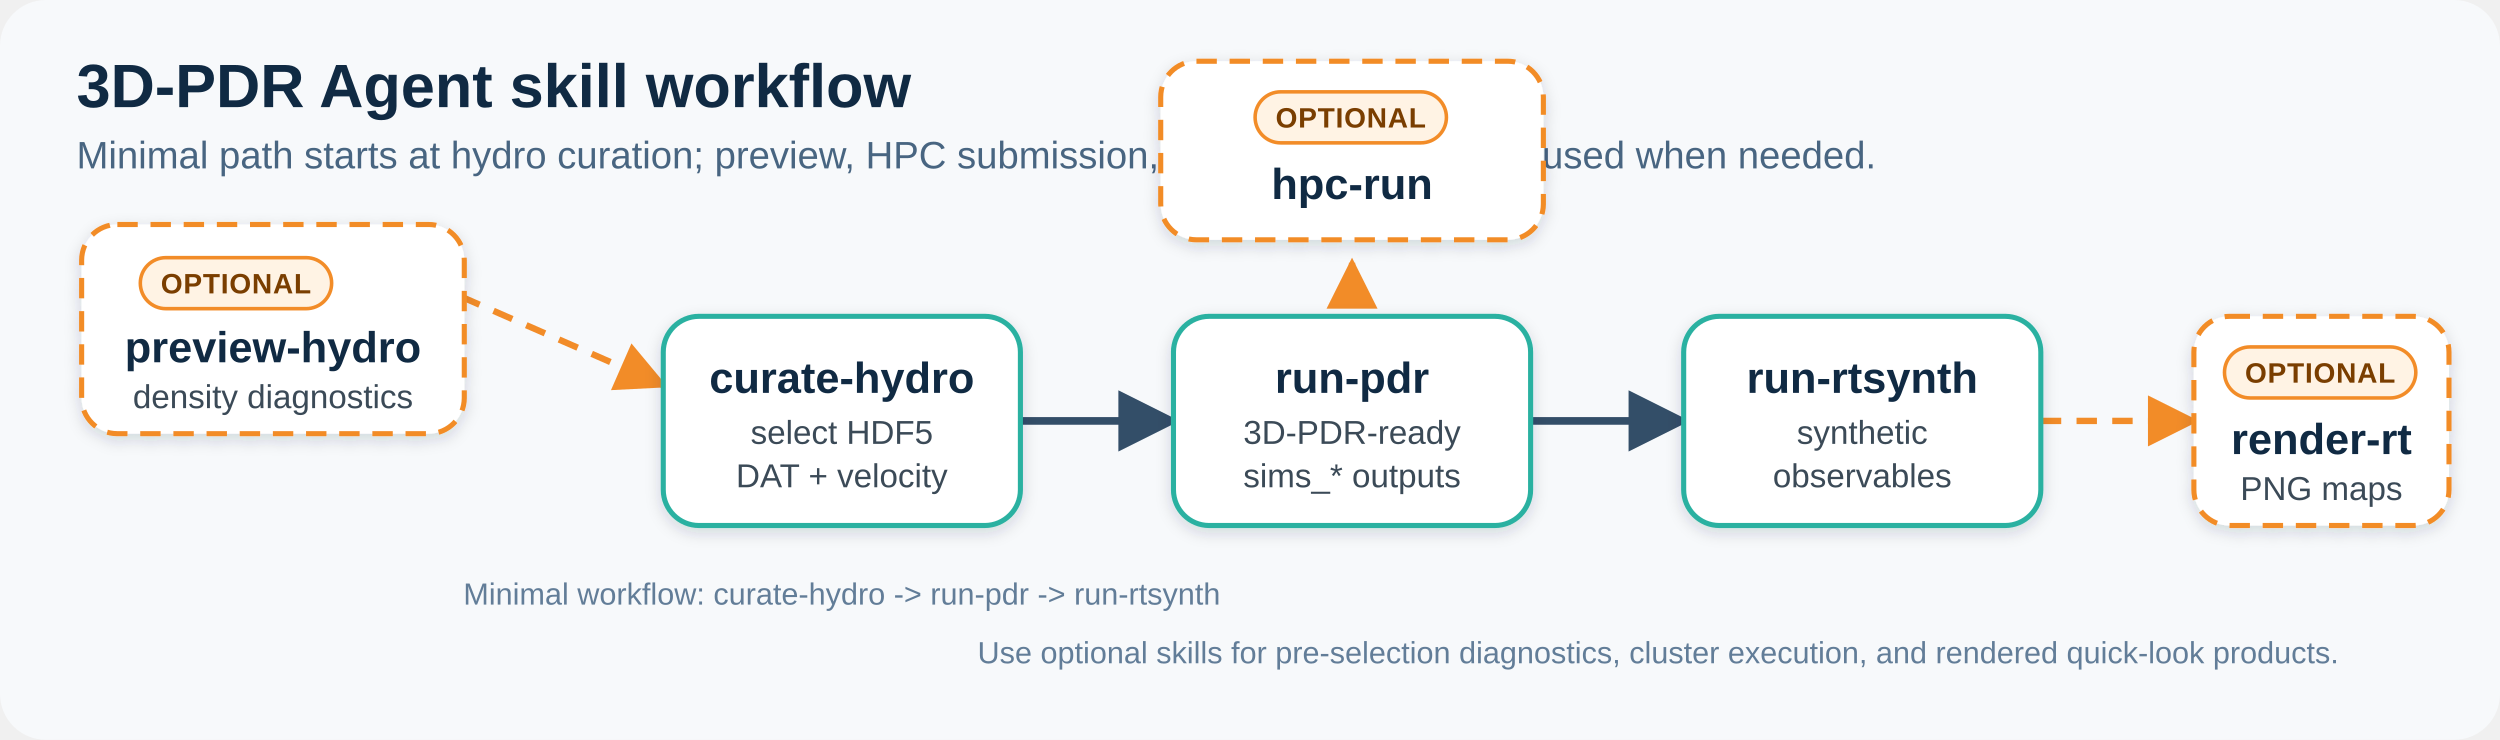
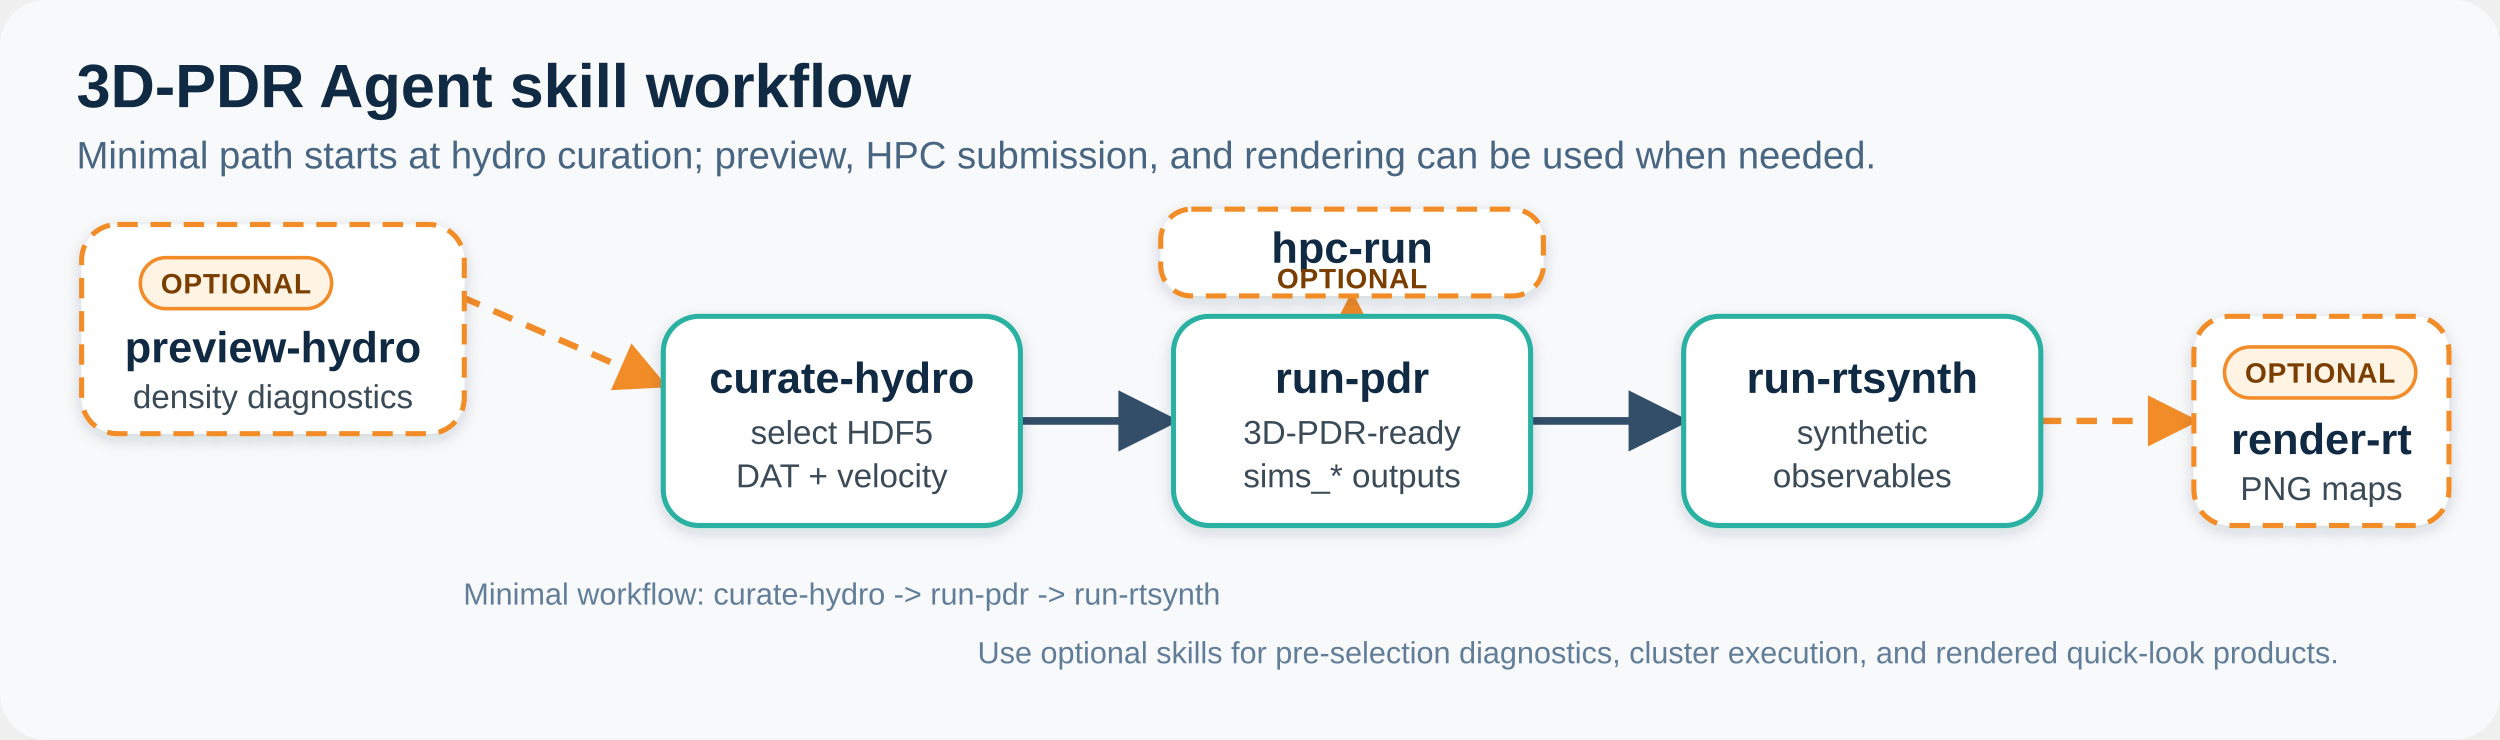
<svg xmlns="http://www.w3.org/2000/svg" width="980" height="290" viewBox="0 0 980 290" role="img" aria-labelledby="title desc">
  <defs>
    <marker id="arrow" viewBox="0 0 10 10" refX="9" refY="5" markerWidth="8" markerHeight="8" orient="auto-start-reverse">
      <path d="M 0 0 L 10 5 L 0 10 z" fill="#334E68" />
    </marker>
    <marker id="arrowOptional" viewBox="0 0 10 10" refX="9" refY="5" markerWidth="8" markerHeight="8" orient="auto-start-reverse">
      <path d="M 0 0 L 10 5 L 0 10 z" fill="#F28C28" />
    </marker>
    <filter id="shadow" x="-8%" y="-18%" width="116%" height="136%">
      <feDropShadow dx="0" dy="2" stdDeviation="3" flood-color="#102A43" flood-opacity="0.16" />
    </filter>
    <style>
      .bg { fill: #f7f9fb; }
      .title { font: 700 24px Arial, Helvetica, sans-serif; fill: #102A43; }
      .subtitle { font: 15px Arial, Helvetica, sans-serif; fill: #486581; }
      .node { fill: #ffffff; stroke: #cbd5df; stroke-width: 2; filter: url(#shadow); }
      .node-main { stroke: #2CB1A1; }
      .node-optional { stroke: #F28C28; stroke-dasharray: 8 5; }
      .node-title { font: 700 17px Arial, Helvetica, sans-serif; fill: #102A43; }
      .node-body { font: 13px Arial, Helvetica, sans-serif; fill: #3B4A57; }
      .chip { fill: #FFF3E4; stroke: #F28C28; stroke-width: 1.4; }
      .chip-text { font: 700 11px Arial, Helvetica, sans-serif; fill: #7A3E00; letter-spacing: 0.3px; }
      .main-line { stroke: #334E68; stroke-width: 3; fill: none; marker-end: url(#arrow); }
      .optional-line { stroke: #F28C28; stroke-width: 2.5; stroke-dasharray: 8 6; fill: none; marker-end: url(#arrowOptional); }
      .caption { font: 12px Arial, Helvetica, sans-serif; fill: #627D98; }
    </style>
  </defs>
  <rect class="bg" x="0" y="0" width="980" height="290" rx="18" />
  <text class="title" x="30" y="42">3D-PDR Agent skill workflow</text>
  <text class="subtitle" x="30" y="66">Minimal path starts at hydro curation; preview, HPC submission, and rendering can be used when needed.</text>
  <line class="optional-line" x1="155" y1="105" x2="260" y2="151" />
  <line class="main-line" x1="400" y1="165" x2="460" y2="165" />
  <line class="main-line" x1="600" y1="165" x2="660" y2="165" />
-   <line class="optional-line" x1="530" y1="133" x2="530" y2="103" />
+   <line class="optional-line" x1="530" y1="124" x2="530" y2="116" />
  <line class="optional-line" x1="800" y1="165" x2="860" y2="165" />
  <g>
    <rect class="node node-optional" x="32" y="88" width="150" height="82" rx="14" />
    <rect class="chip" x="55" y="101" width="75" height="20" rx="10" />
    <text class="chip-text" x="92.5" y="115" text-anchor="middle">OPTIONAL</text>
    <text class="node-title" x="107" y="142" text-anchor="middle">preview-hydro</text>
    <text class="node-body" x="107" y="160" text-anchor="middle">density diagnostics</text>
  </g>
  <g>
    <rect class="node node-main" x="260" y="124" width="140" height="82" rx="14" />
    <text class="node-title" x="330" y="154" text-anchor="middle">curate-hydro</text>
    <text class="node-body" x="330" y="174" text-anchor="middle">select HDF5</text>
    <text class="node-body" x="330" y="191" text-anchor="middle">DAT + velocity</text>
  </g>
  <g>
    <rect class="node node-main" x="460" y="124" width="140" height="82" rx="14" />
    <text class="node-title" x="530" y="154" text-anchor="middle">run-pdr</text>
    <text class="node-body" x="530" y="174" text-anchor="middle">3D-PDR-ready</text>
    <text class="node-body" x="530" y="191" text-anchor="middle">sims_* outputs</text>
  </g>
  <g>
-     <rect class="node node-optional" x="455" y="24" width="150" height="70" rx="14" />
-     <rect class="chip" x="492" y="36" width="75" height="20" rx="10" />
-     <text class="chip-text" x="529.5" y="50" text-anchor="middle">OPTIONAL</text>
-     <text class="node-title" x="530" y="78" text-anchor="middle">hpc-run</text>
+     <rect class="node node-optional" x="455" y="82" width="150" height="34" rx="12" />
+     <text class="node-title" x="530" y="103" text-anchor="middle">hpc-run</text>
+     <text class="chip-text" x="530" y="113" text-anchor="middle">OPTIONAL</text>
  </g>
  <g>
    <rect class="node node-main" x="660" y="124" width="140" height="82" rx="14" />
    <text class="node-title" x="730" y="154" text-anchor="middle">run-rtsynth</text>
    <text class="node-body" x="730" y="174" text-anchor="middle">synthetic</text>
    <text class="node-body" x="730" y="191" text-anchor="middle">observables</text>
  </g>
  <g>
    <rect class="node node-optional" x="860" y="124" width="100" height="82" rx="14" />
    <rect class="chip" x="872" y="136" width="75" height="20" rx="10" />
    <text class="chip-text" x="909.5" y="150" text-anchor="middle">OPTIONAL</text>
    <text class="node-title" x="910" y="178" text-anchor="middle">render-rt</text>
    <text class="node-body" x="910" y="196" text-anchor="middle">PNG maps</text>
  </g>
  <text class="caption" x="330" y="237" text-anchor="middle">Minimal workflow: curate-hydro -&gt; run-pdr -&gt; run-rtsynth</text>
  <text class="caption" x="650" y="260" text-anchor="middle">Use optional skills for pre-selection diagnostics, cluster execution, and rendered quick-look products.</text>
</svg>
